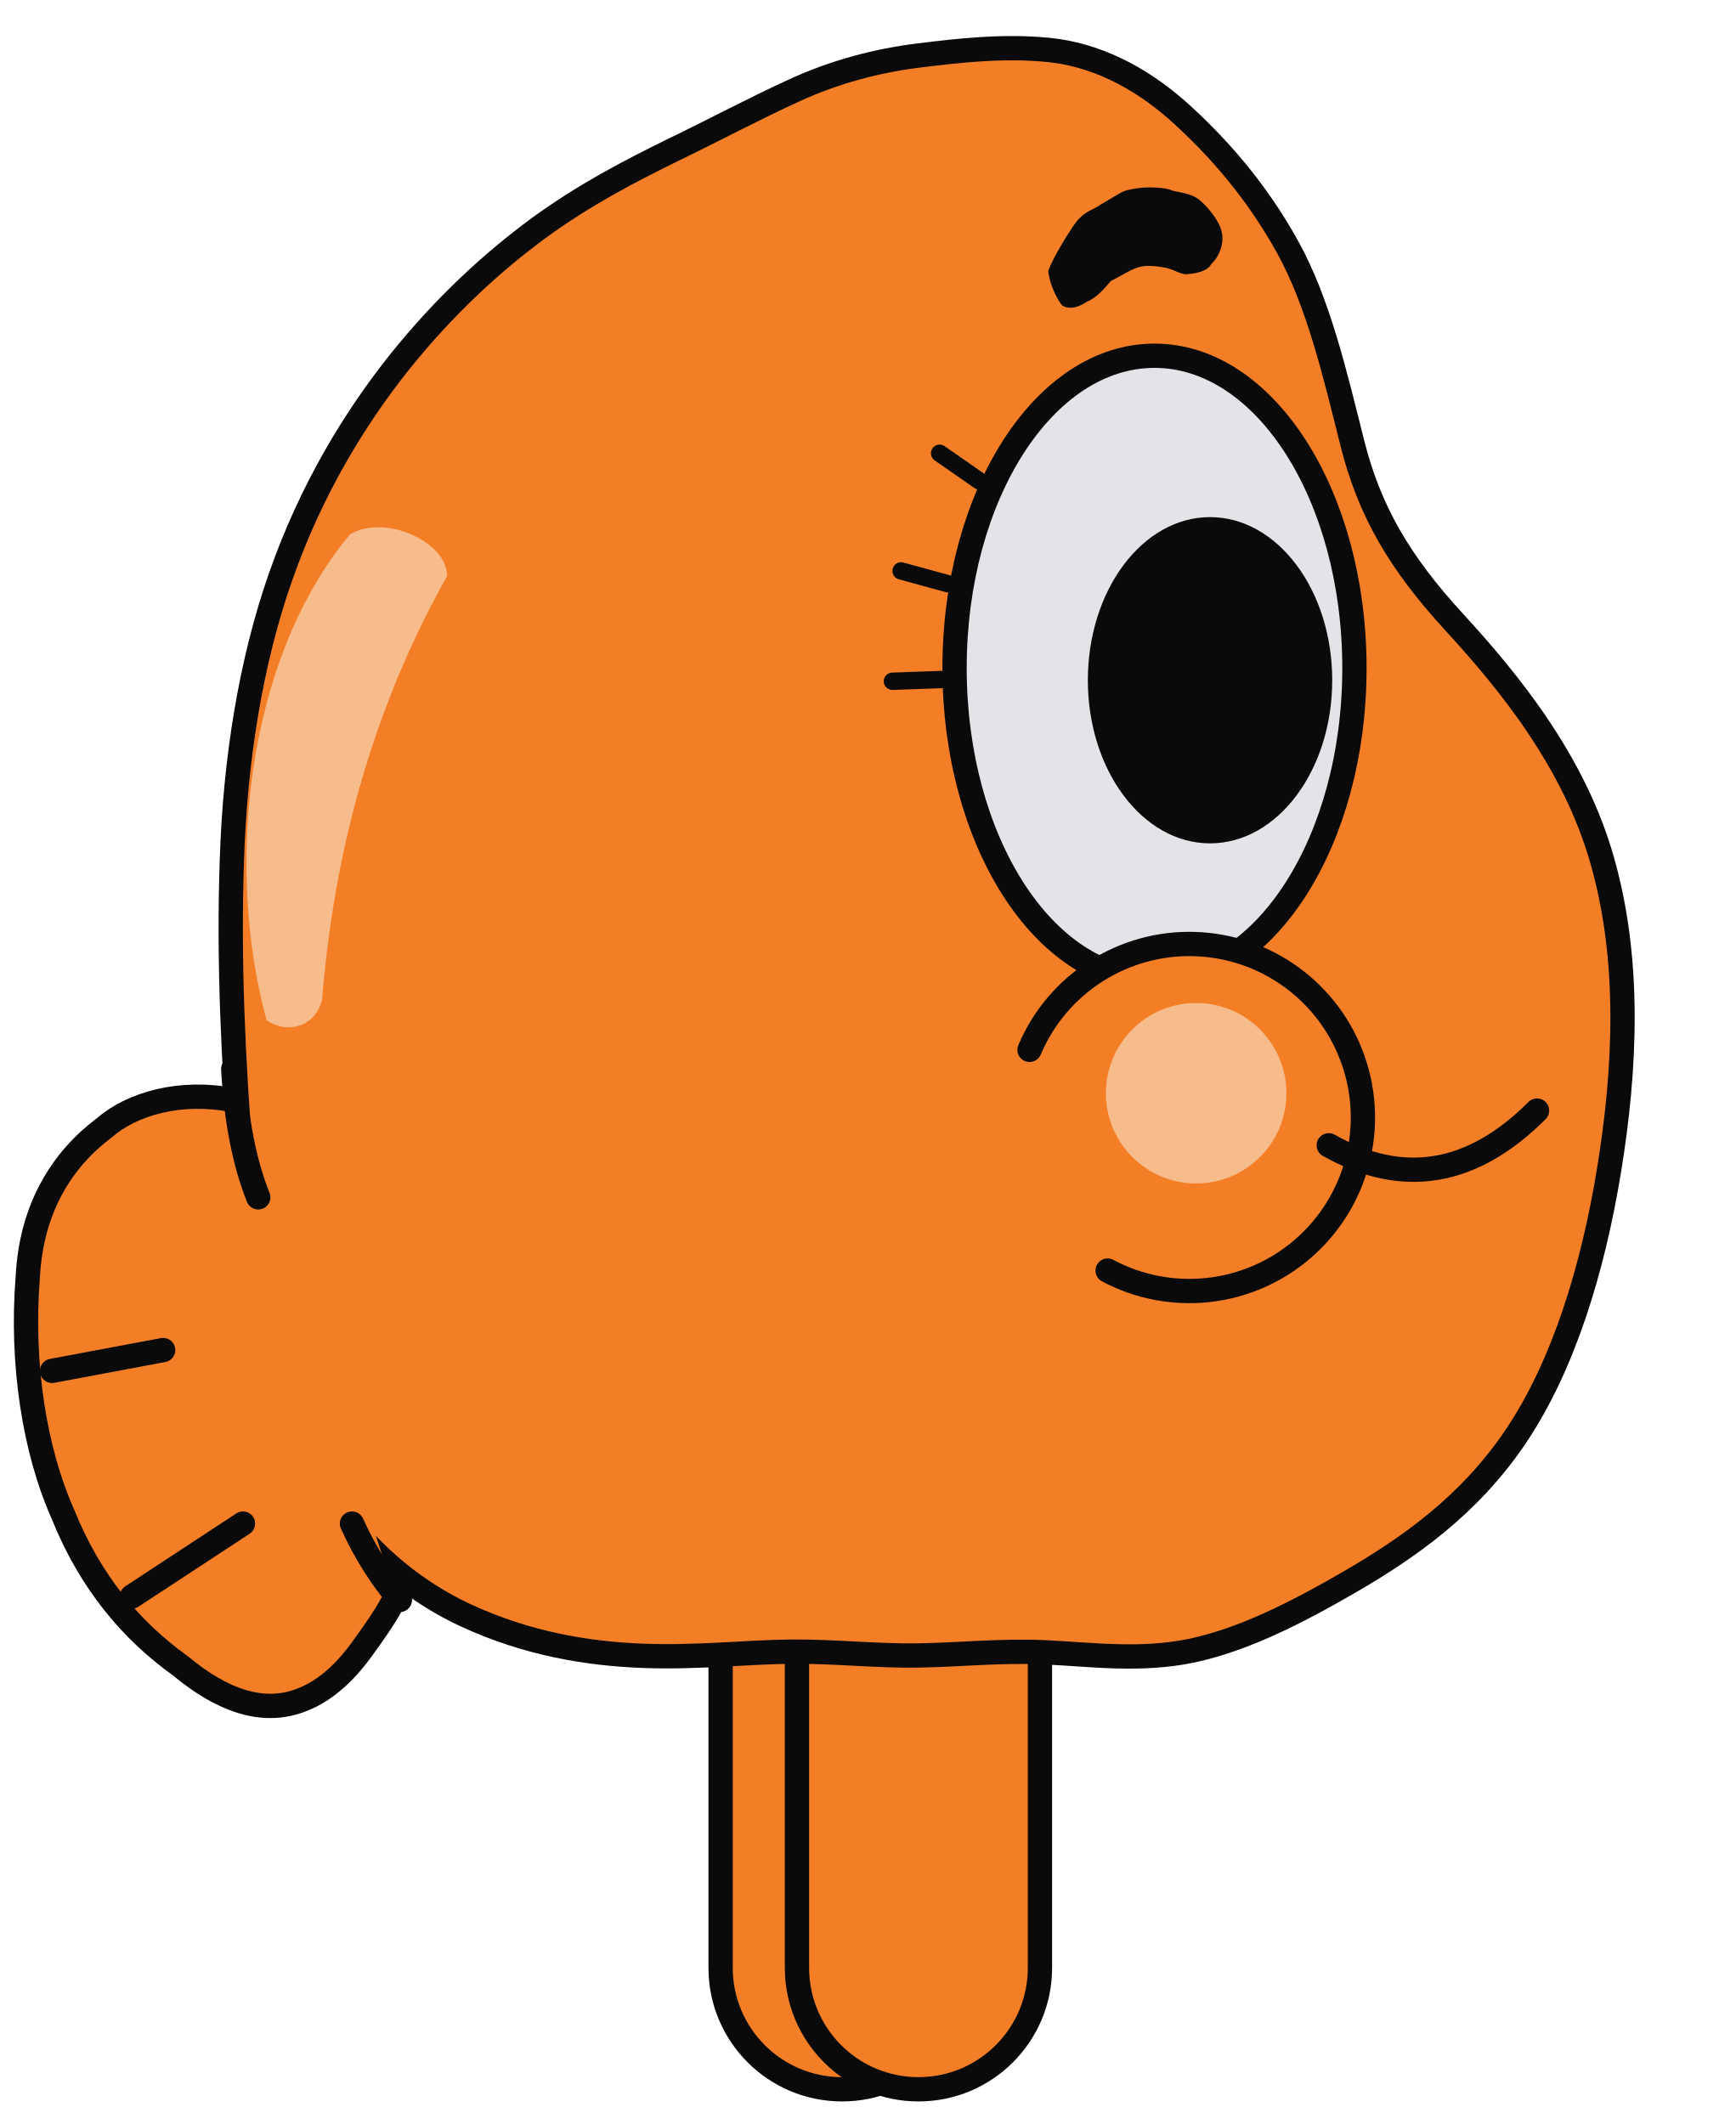
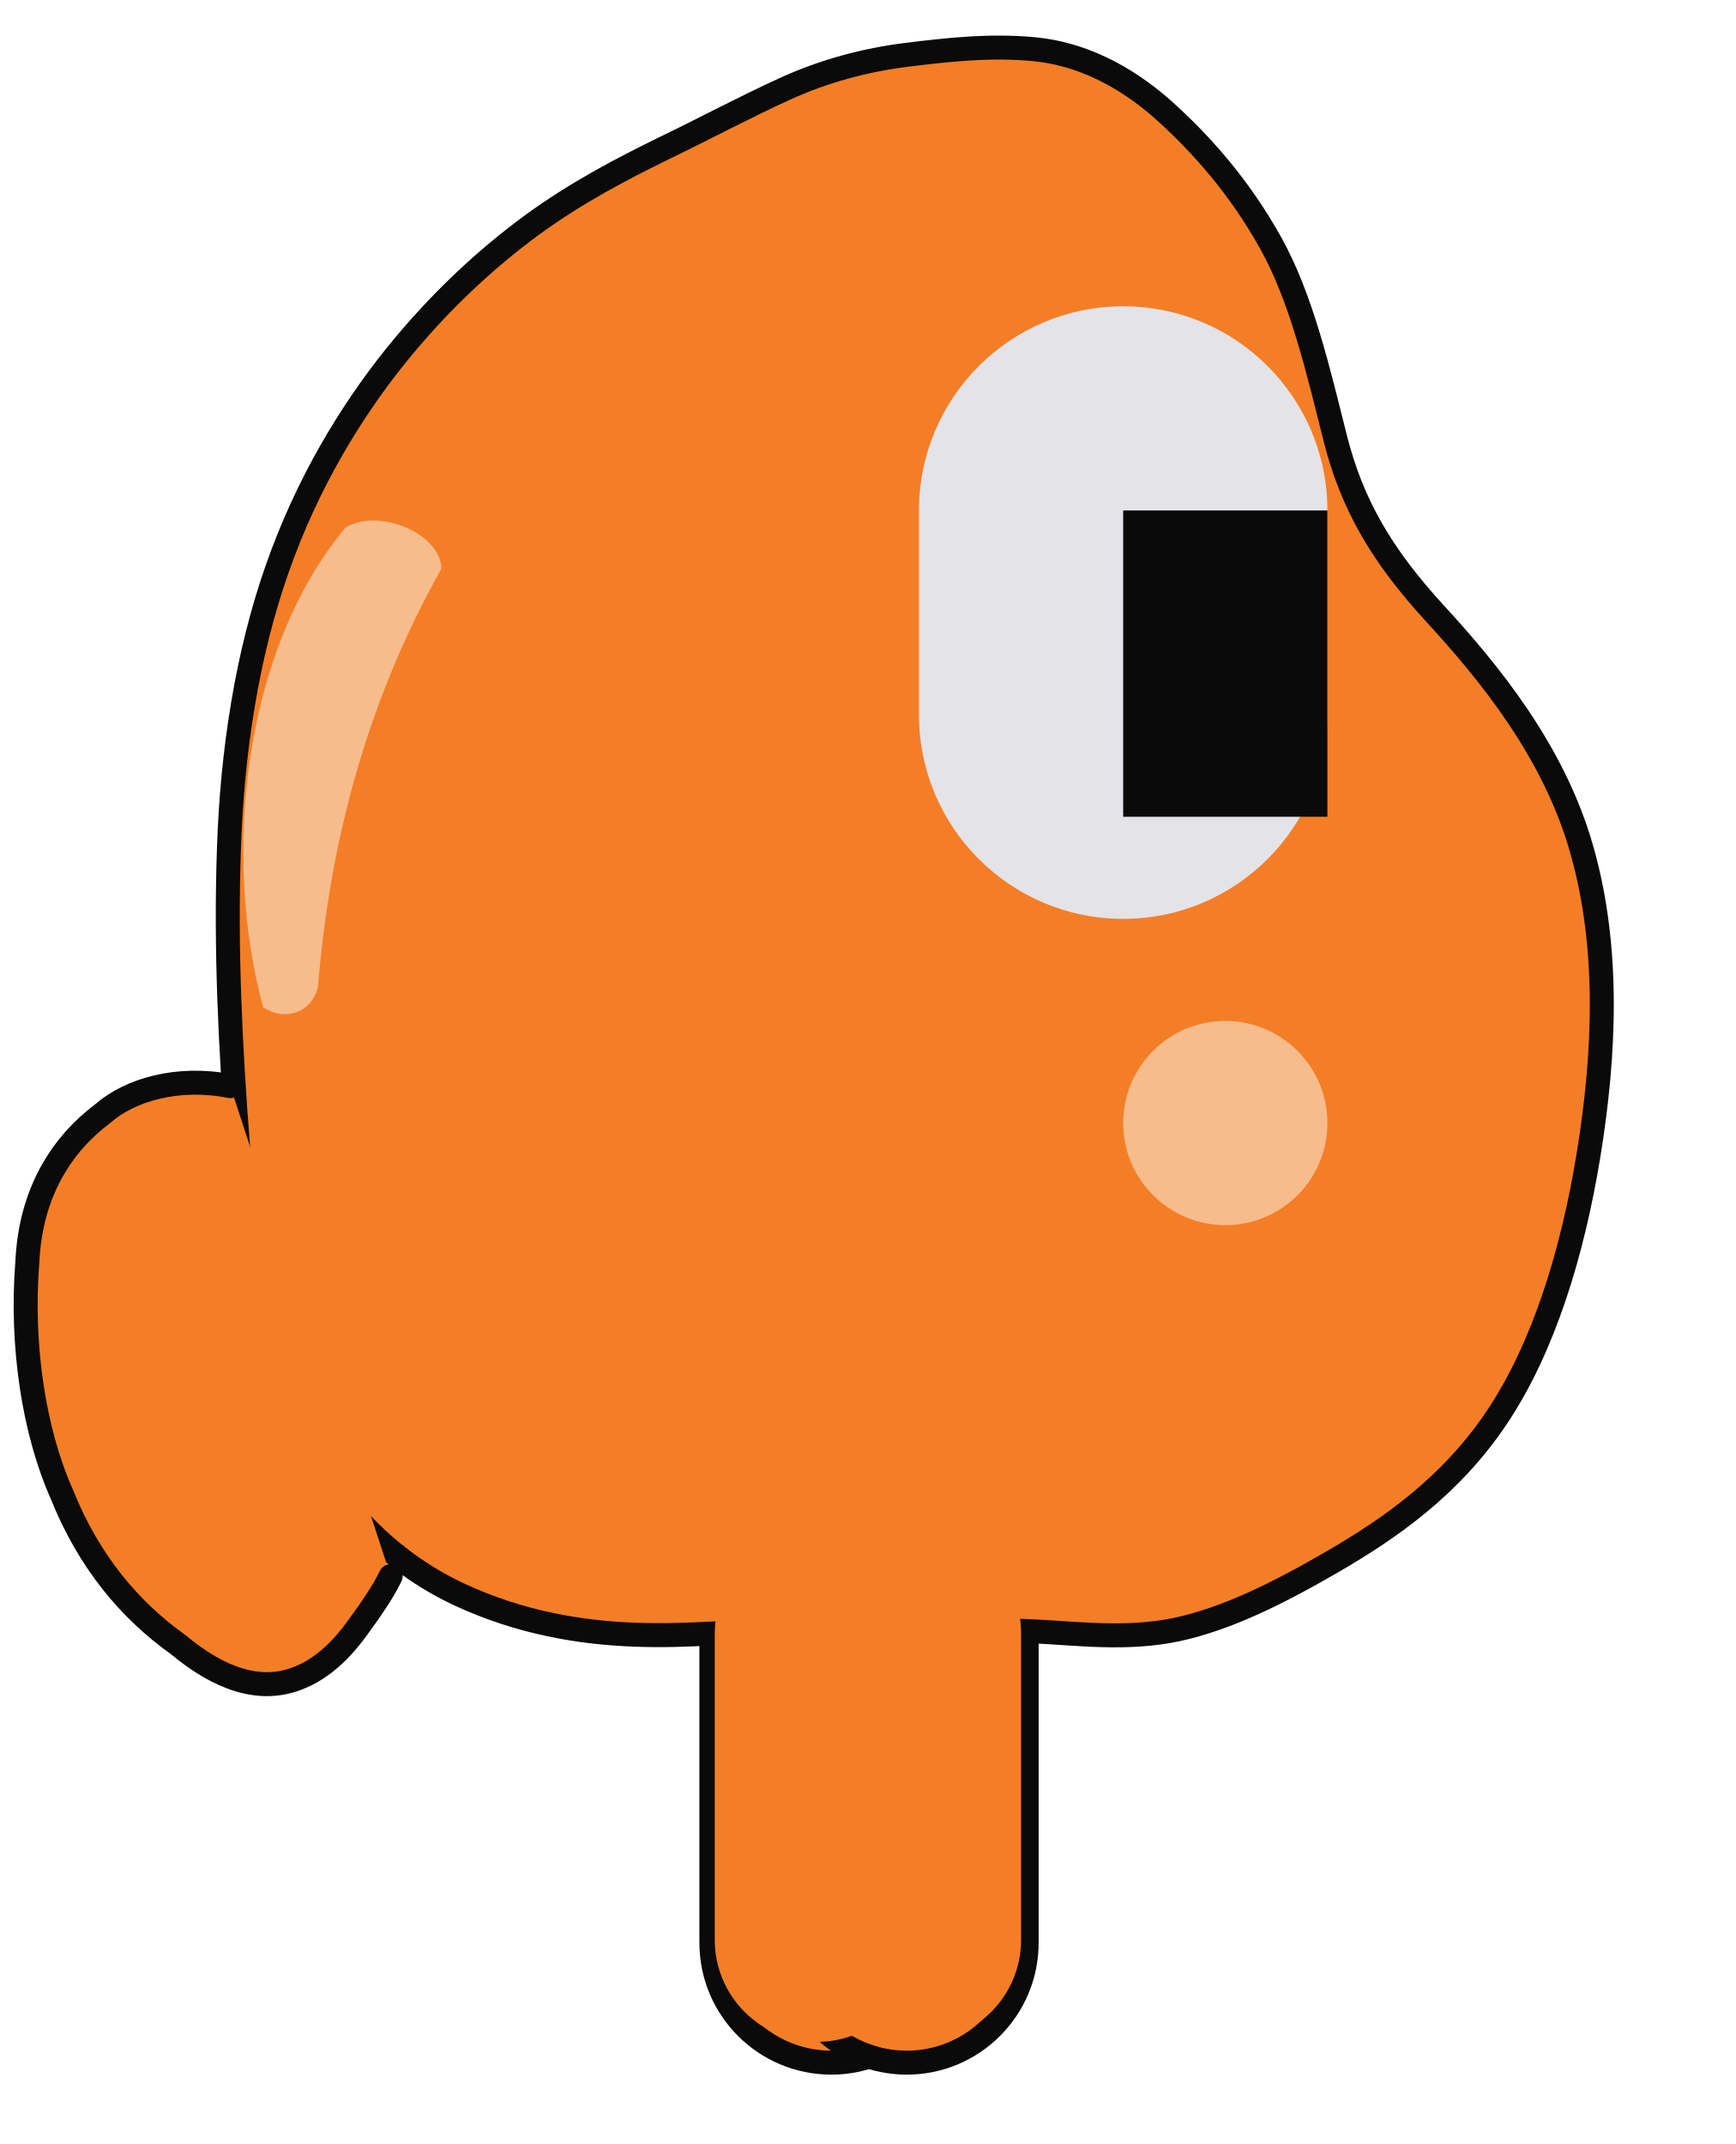
- <svg xmlns="http://www.w3.org/2000/svg" viewBox="-12 -8 500 612" width="500" height="612">
-   <path d="M195.6 455v104a35 35 0 0 0 70 0v-104z" fill="#f47e26" stroke="#0a0a0a" stroke-width="7" stroke-linecap="round" stroke-linejoin="round" />
-   <path d="M217.6 455v104a35 35 0 0 0 70 0v-104z" fill="#f47e26" stroke="#0a0a0a" stroke-width="7" stroke-linecap="round" stroke-linejoin="round" />
-   <path d="M449.6 240.0C457.8 268.7 456.3 300.0 451.6 328.9C446.9 357.8 438.4 385.4 424.8 405.7C411.2 426.0 393.3 438.2 377.2 447.6C361.0 457.0 346.2 464.4 331.4 467.6C316.6 470.7 302.2 468.7 289.3 468.1C276.4 467.5 264.6 468.8 252.6 469.0C240.6 469.2 228.8 467.8 216.0 467.9C203.2 468.0 189.0 469.7 173.2 469.1C157.5 468.5 140.0 465.7 122.1 457.4C104.3 449.1 86.8 433.9 75.6 410.3C64.4 386.8 59.9 356.5 57.5 327.1C55.2 297.8 53.8 268.8 54.8 240.0C55.7 211.2 60.2 182.7 68.9 158.0C77.6 133.2 90.1 112.6 103.2 96.2C116.3 79.9 130.0 67.4 143.2 57.7C156.5 48.0 169.5 41.3 181.7 35.3C193.9 29.4 205.3 23.3 216.9 18.0C228.5 12.7 240.5 9.5 252.6 8.0C264.7 6.5 277.3 5.1 290.2 6.4C303.1 7.7 315.9 13.8 327.4 24.0C338.9 34.3 349.9 46.9 358.8 62.9C367.8 79.0 372.7 100.2 377.6 119.7C382.5 139.2 391.2 154.1 406.8 171.1C422.5 188.2 441.5 211.3 449.6 240.0Z" fill="#f47e26" stroke="#0a0a0a" stroke-width="7" stroke-linecap="round" stroke-linejoin="round" />
-   <path d="M55.2 309.0C40.0 306.0 26.0 310.0 18.0 317.0C6.0 326.0 -3.0 340.0 -4.0 360.0C-6.0 385.0 -2.0 410.0 6.0 428.0C14.0 448.0 26.0 462.0 40.0 472.0C52.0 482.0 63.6 486.0 74.4 482.0C82.8 479.0 88.8 472.0 92.4 467.0C96.0 462.0 99.6 457.0 102.0 452.0" fill="#f47e26" stroke="#0a0a0a" stroke-width="7" stroke-linecap="round" stroke-linejoin="round" />
-   <path transform="translate(-23.2 0)" d="M112 146c-30 36-36 96-24 140 6 4 14 2 16-6 4-50 18-90 36-122 0-10-18-18-28-12z" fill="#f6bc8c" />
-   <path d="M55.2 300Q56.4 322 62.4 337M89.4 431Q94.8 443 103.2 453M3 387l32-6M26 452l32-21" fill="none" stroke="#0a0a0a" stroke-width="7" stroke-linecap="round" stroke-linejoin="round" />
-   <ellipse cx="320.6" cy="184.5" rx="57.6" ry="90" fill="#e4e3e8" stroke="#0a0a0a" stroke-width="7" stroke-linecap="round" stroke-linejoin="round" />
-   <ellipse cx="336.6" cy="188" rx="35.2" ry="47" fill="#0a0a0a" />
-   <path d="M270.2 130.6L258.7 122.6M261.1 160.2L247.6 156.5M259.1 187.8L245.1 188.3" fill="none" stroke="#0a0a0a" stroke-width="5" stroke-linecap="round" stroke-linejoin="round" />
-   <path d="M290 70C291.5 66.0 295.7 59.2 298 56C300.5 52.8 302.9 52.5 305 51C307.7 49.5 310.1 47.8 312 47C314.9 46.2 317.3 46.0 319 46C322.1 46.0 324.5 46.3 326 47C329.3 47.7 331.9 48.0 334 50C336.3 52.0 339.5 56.0 340 59C340.7 62.0 339.3 66.0 337 68C336.1 70.0 332.9 70.8 330 71C328.1 71.2 325.7 69.3 323 69C320.9 68.7 318.5 68.3 316 69C313.7 69.7 311.3 71.3 308 73C306.5 74.7 304.1 77.8 301 79C299.3 80.2 296.3 81.5 294 80C292.7 78.5 290.3 74.0 290 70Z" fill="#0a0a0a" />
-   <circle cx="330" cy="314" r="50" fill="#f47e26" />
-   <path d="M284.6 294.5A50 50 0 1 1 307.1 358.1" fill="none" stroke="#0a0a0a" stroke-width="7" stroke-linecap="round" />
-   <path d="M370.8 322Q402.8 340 430.8 312" fill="none" stroke="#0a0a0a" stroke-width="7" stroke-linecap="round" stroke-linejoin="round" />
-   <circle cx="332.6" cy="307" r="26" fill="#f6bc8c" />
+ <svg xmlns="http://www.w3.org/2000/svg" viewBox="0 0 17 21" width="17" height="21">
+   <g transform="scale(0.03356) translate(12 8)">
+     <path d="M195.6 455v104a35 35 0 0 0 70 0v-104z" fill="#f47e26" stroke="#0a0a0a" stroke-width="7" stroke-linecap="round" stroke-linejoin="round" />
+     <path d="M217.6 455v104a35 35 0 0 0 70 0v-104z" fill="#f47e26" stroke="#0a0a0a" stroke-width="7" stroke-linecap="round" stroke-linejoin="round" />
+     <path d="M449.6 240.0C457.8 268.7 456.3 300.0 451.6 328.9C446.9 357.8 438.4 385.4 424.8 405.7C411.2 426.0 393.3 438.2 377.2 447.6C361.0 457.0 346.2 464.4 331.4 467.6C316.6 470.7 302.2 468.7 289.3 468.1C276.4 467.5 264.6 468.8 252.6 469.0C240.6 469.2 228.8 467.8 216.0 467.9C203.2 468.0 189.0 469.7 173.2 469.1C157.5 468.5 140.0 465.7 122.1 457.4C104.3 449.1 86.8 433.9 75.6 410.3C64.4 386.8 59.9 356.5 57.5 327.1C55.2 297.8 53.8 268.8 54.8 240.0C55.7 211.2 60.2 182.7 68.9 158.0C77.6 133.2 90.1 112.6 103.2 96.2C116.3 79.9 130.0 67.4 143.2 57.7C156.5 48.0 169.5 41.3 181.7 35.3C193.9 29.4 205.3 23.3 216.9 18.0C228.5 12.7 240.5 9.5 252.6 8.0C264.7 6.5 277.3 5.1 290.2 6.4C303.1 7.7 315.9 13.8 327.4 24.0C338.9 34.3 349.9 46.9 358.8 62.9C367.8 79.0 372.7 100.2 377.6 119.7C382.5 139.2 391.2 154.1 406.8 171.1C422.5 188.2 441.5 211.3 449.6 240.0Z" fill="#f47e26" stroke="#0a0a0a" stroke-width="7" stroke-linecap="round" stroke-linejoin="round" />
+     <path d="M55.2 309.0C40.0 306.0 26.0 310.0 18.0 317.0C6.0 326.0 -3.0 340.0 -4.0 360.0C-6.0 385.0 -2.0 410.0 6.0 428.0C14.0 448.0 26.0 462.0 40.0 472.0C52.0 482.0 63.6 486.0 74.4 482.0C82.8 479.0 88.8 472.0 92.4 467.0C96.0 462.0 99.6 457.0 102.0 452.0" fill="#f47e26" stroke="#0a0a0a" stroke-width="7" stroke-linecap="round" stroke-linejoin="round" />
+     <path transform="translate(-23.2 0)" d="M112 146c-30 36-36 96-24 140 6 4 14 2 16-6 4-50 18-90 36-122 0-10-18-18-28-12z" fill="#f6bc8c" />
+   </g>
+   <rect x="7" y="15" width="2" height="5" rx="1" fill="#f47e26" />
+   <rect x="8" y="15" width="2" height="5" rx="1" fill="#f47e26" />
+   <rect x="9" y="3" width="4" height="6" rx="2" fill="#e4e3e8" />
+   <rect x="11" y="5" width="2" height="3" rx="0" fill="#0a0a0a" />
+   <rect x="11" y="10" width="2" height="2" rx="1" fill="#f6bc8c" />
</svg>
